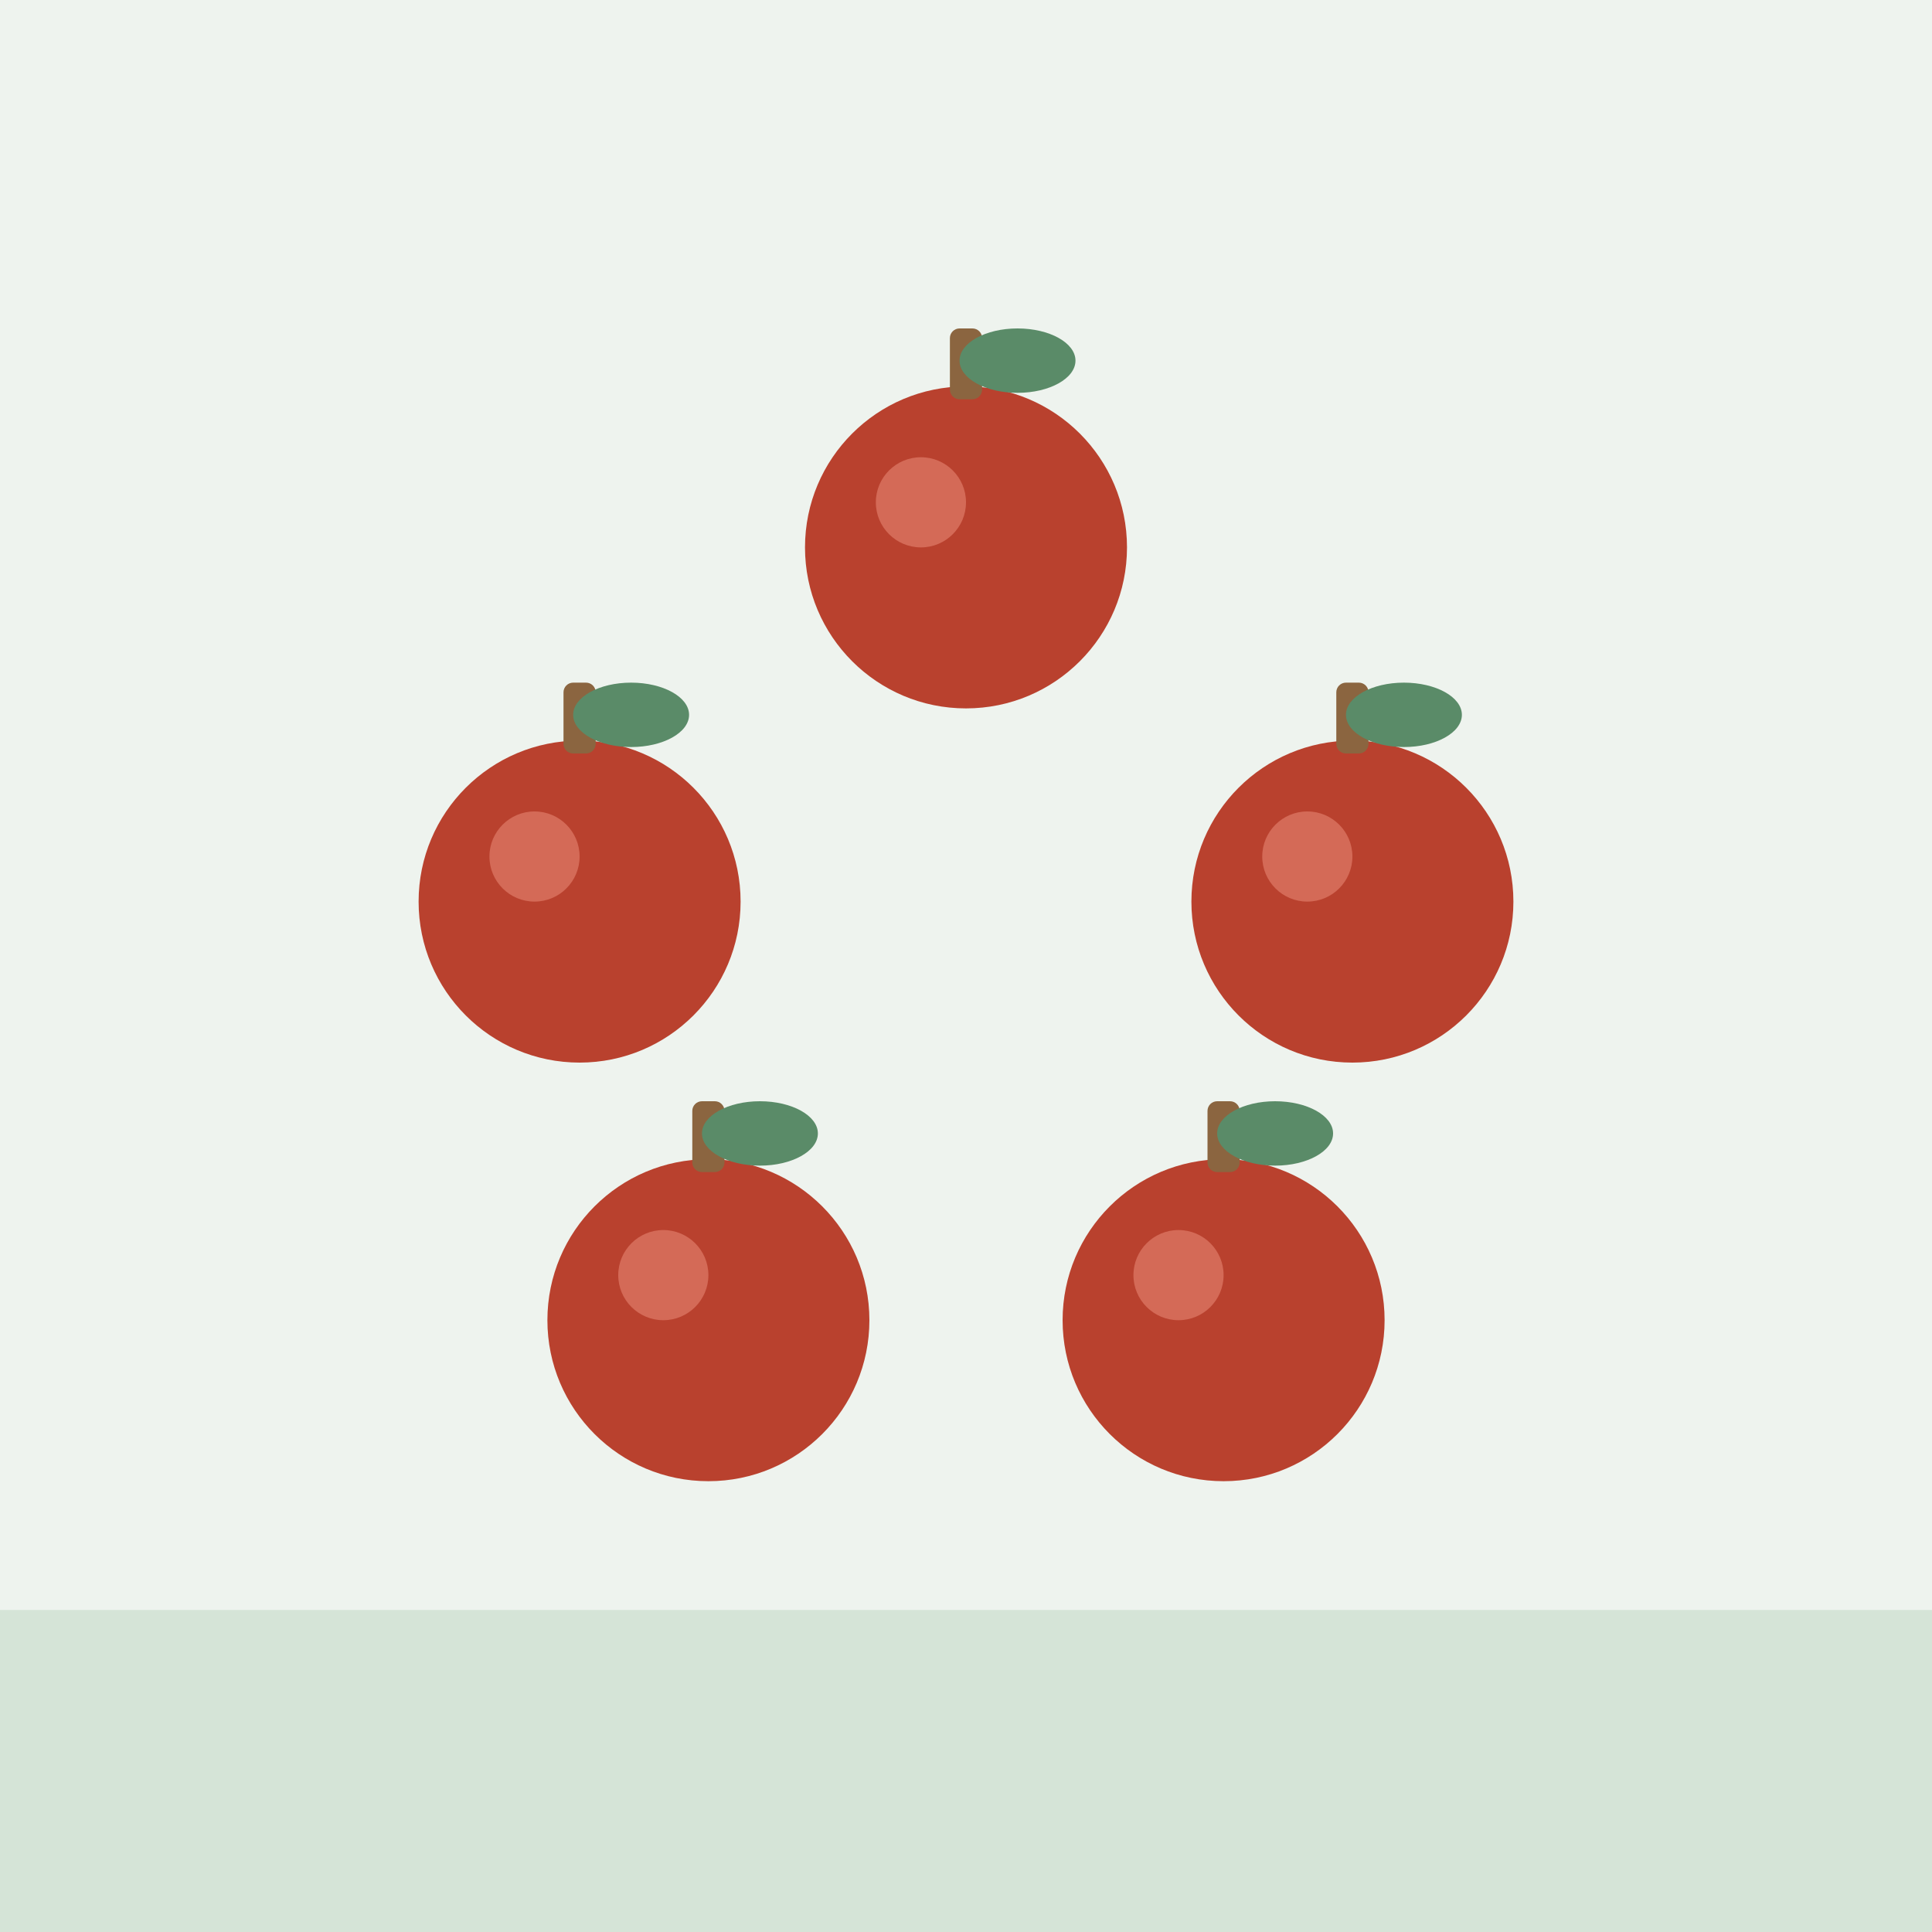
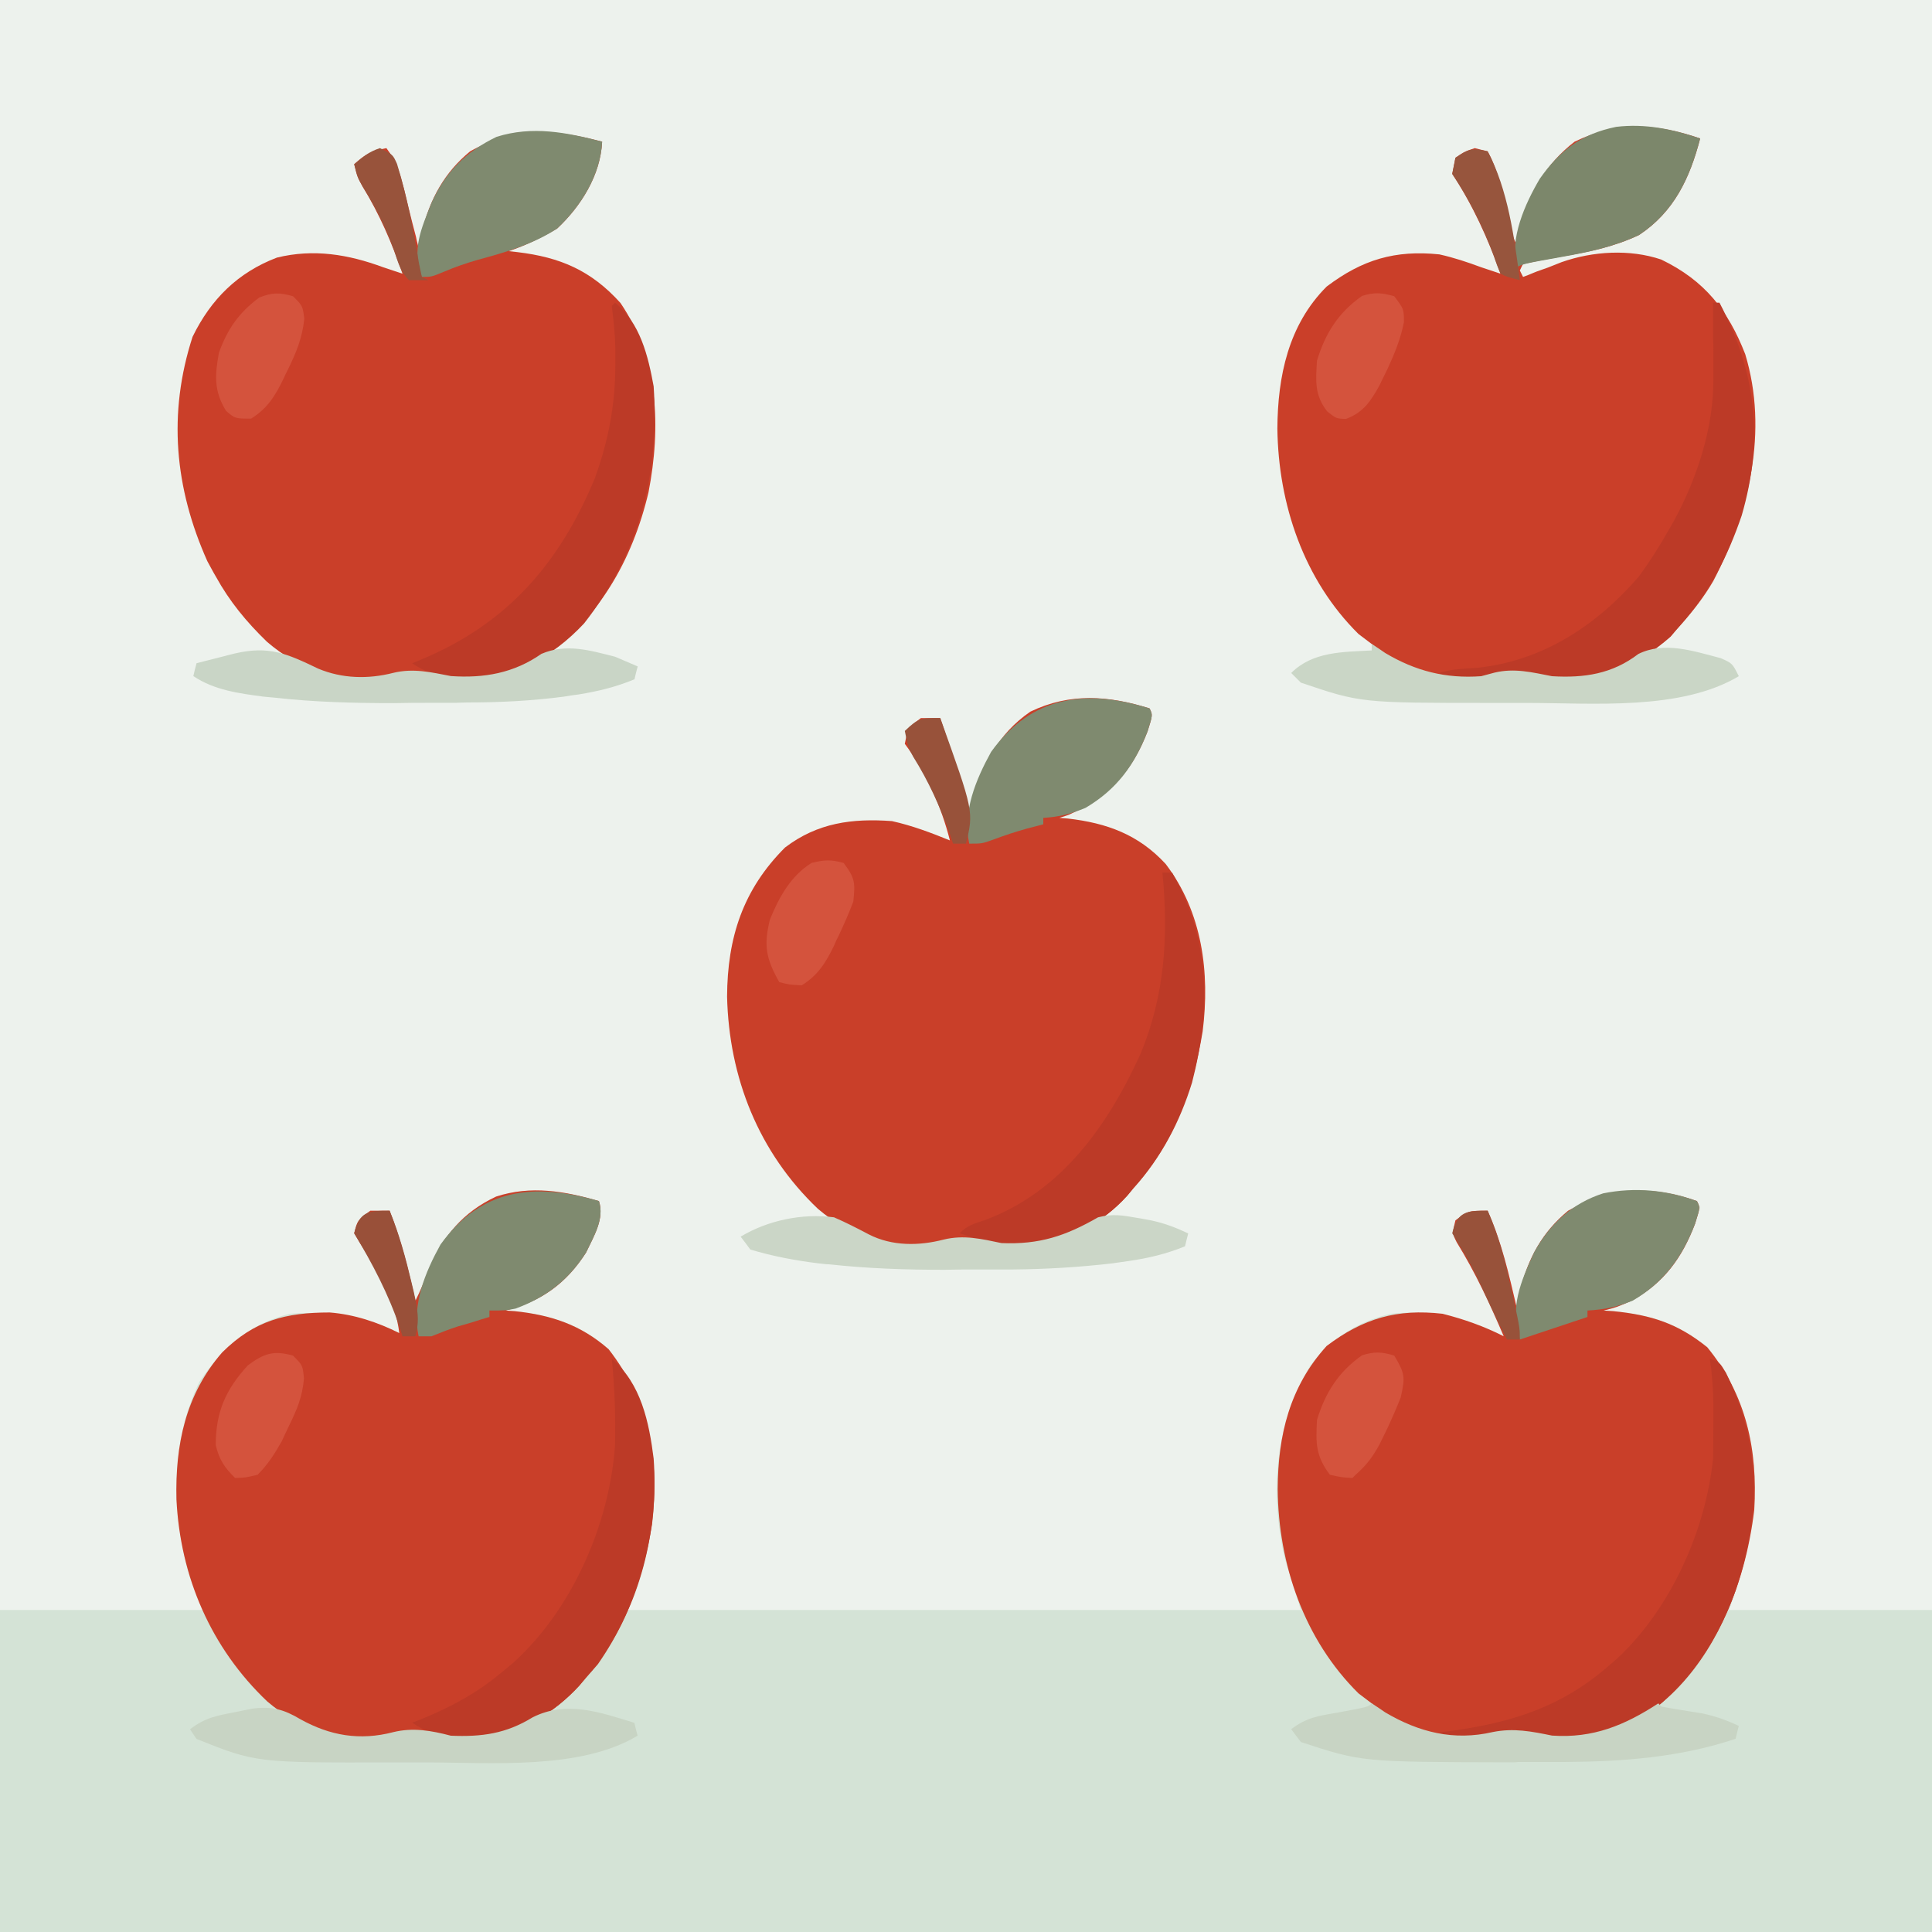
- <svg xmlns="http://www.w3.org/2000/svg" width="600" height="600" viewBox="0 0 600 600" role="img" aria-label="Five">
-   <rect width="600" height="600" fill="#EEF3EE" />
-   <rect y="500" width="600" height="100" fill="#D5E4D7" />
-   <circle cx="300" cy="170" r="50" fill="#B9412E" />
-   <circle cx="286" cy="156" r="14" fill="#D46A57" />
-   <rect x="295" y="102" width="10" height="22" rx="3" fill="#8B6540" />
-   <ellipse cx="316" cy="112" rx="18" ry="10" fill="#5A8B68" />
-   <circle cx="180" cy="280" r="50" fill="#B9412E" />
-   <circle cx="166" cy="266" r="14" fill="#D46A57" />
-   <rect x="175" y="212" width="10" height="22" rx="3" fill="#8B6540" />
-   <ellipse cx="196" cy="222" rx="18" ry="10" fill="#5A8B68" />
-   <circle cx="420" cy="280" r="50" fill="#B9412E" />
-   <circle cx="406" cy="266" r="14" fill="#D46A57" />
-   <rect x="415" y="212" width="10" height="22" rx="3" fill="#8B6540" />
-   <ellipse cx="436" cy="222" rx="18" ry="10" fill="#5A8B68" />
-   <circle cx="220" cy="410" r="50" fill="#B9412E" />
-   <circle cx="206" cy="396" r="14" fill="#D46A57" />
-   <rect x="215" y="342" width="10" height="22" rx="3" fill="#8B6540" />
-   <ellipse cx="236" cy="352" rx="18" ry="10" fill="#5A8B68" />
-   <circle cx="380" cy="410" r="50" fill="#B9412E" />
-   <circle cx="366" cy="396" r="14" fill="#D46A57" />
-   <rect x="375" y="342" width="10" height="22" rx="3" fill="#8B6540" />
-   <ellipse cx="396" cy="352" rx="18" ry="10" fill="#5A8B68" />
+ <svg xmlns="http://www.w3.org/2000/svg" version="1.1" width="600" height="600" viewBox="0 0 600 600" role="img" aria-label="Five">
+   <path d="M0 0 C198 0 396 0 600 0 C600 198 600 396 600 600 C402 600 204 600 0 600 C0 402 0 204 0 0 Z " fill="#EDF2ED" transform="translate(0,0)" />
+   <path d="M0 0 C1.8 5.5 -1.6 10.9 -4 16 C-10.2 25.7 -18 31.2 -29 34 C-28.1 34.1 -27.1 34.1 -26.1 34.2 C-14.8 35.4 -5.7 38.4 3 46 C15.6 62.2 18.9 80.1 16.5 100.4 C15 109.5 13.1 118.7 9 127 C78 127 146.9 127 218 127 C216.4 121.7 214.7 116.4 213 111 C208.3 90.3 209.9 69.3 221 51 C227.4 42.7 235.8 37.3 246 35 C258.7 33.6 269.6 36.3 281 42 C276.7 31.9 272.2 22.2 266.4 12.8 C265 10 265 10 266 6 C270 3 270 3 276 3 C280.3 12.6 282.6 22.7 285 33 C285.4 31.2 285.7 29.5 286.1 27.7 C288.6 17.7 293 9.6 301 3 C312.5 -3.4 323.5 -5 336.4 -1.6 C341 0 341 0 342 2 C338 14.5 332.6 24.3 320.8 30.9 C316 33 316 33 312 34 C313 34.1 314 34.1 315.1 34.2 C326.9 35.4 335 38 344.2 45.4 C356.3 60.2 359.9 77.2 358.8 95.9 C357.5 106.7 354.4 116.8 351 127 C371.8 127 392.6 127 414 127 C414 160 414 193 414 227 C216 227 18 227 -186 227 C-186 194 -186 161 -186 127 C-165.2 127 -144.4 127 -123 127 C-124.3 123.7 -125.6 120.4 -127 117 C-132.8 96.9 -133.3 75.2 -124 56 C-116.7 45.4 -108.7 38.2 -96 35 C-83.8 34.1 -73.1 35.5 -62 41 C-63.1 31.1 -68.8 21.5 -74.1 13.2 C-74.4 12.7 -74.4 12.7 -76 10 C-75 6 -75 6 -71 3 C-69 3 -67 3 -65 3 C-61.4 12.2 -59.1 21.4 -57 31 C-55.4 27.8 -54.1 24.6 -52.8 21.2 C-48.4 10.9 -42.2 3.4 -31.9 -1.4 C-21.1 -4.9 -10.7 -3.1 0 0 Z " fill="#D4E3D6" transform="translate(186,373)" />
+   <path d="M0 0 C-0.5 10.4 -6.6 20.1 -14 27 C-18.8 29.8 -23.7 32.2 -29 34 C-28.1 34.1 -27.2 34.2 -26.3 34.3 C-13 35.9 -3.4 40 5.7 50.1 C17.6 67.6 18.3 88.7 14.4 108.9 C9.4 130 -1.3 148.9 -19.6 161 C-29.4 166.7 -40 168.8 -51.1 165.9 C-57.3 164.4 -62.8 165.8 -69 167 C-82.4 167.6 -93.9 164.1 -104.1 155.3 C-110.5 149.1 -115.7 142.8 -120 135 C-120.9 133.5 -121.7 131.9 -122.6 130.3 C-132.8 107.5 -134.9 84.4 -127.2 60.6 C-121.5 48.9 -113.1 40.6 -101 36 C-89.6 33.2 -78.8 35 -68 39 C-66 39.7 -64 40.3 -62 41 C-65.3 31.4 -69.1 22.6 -74.4 13.9 C-76 11 -76 11 -77 7 C-73.4 3.8 -71.9 3 -67 2 C-63.6 6.5 -62.8 9.8 -61.4 15.2 C-61 16.9 -60.6 18.5 -60.2 20.2 C-59.8 21.8 -59.4 23.4 -59 25 C-58.6 26.5 -58.2 28 -57.8 29.6 C-57.7 30.2 -57.7 30.2 -57 33 C-56.6 31.2 -56.3 29.5 -55.9 27.7 C-53.4 17.7 -49 9.6 -41 3 C-27 -4.8 -15.2 -4 0 0 Z " fill="#CA3F29" transform="translate(187,44)" />
+   <path d="M0 0 C1.8 5.5 -1.6 10.9 -4 16 C-10.2 25.7 -18 31.2 -29 34 C-28.1 34.1 -27.1 34.1 -26.1 34.2 C-14.8 35.4 -5.7 38.4 3 46 C15.6 62.2 18.9 80.1 16.5 100.4 C13.6 118 7.8 134.3 -4 148 C-4.3 148.4 -4.3 148.4 -6.1 150.5 C-13.8 158.9 -23.8 164.8 -35 167 C-40.3 167.2 -45 167.3 -50.1 165.9 C-56.3 164.4 -61.8 165.8 -68 167 C-81.4 167.6 -92.8 164.1 -103 155.4 C-120.5 138.8 -130 116.7 -131.2 92.7 C-131.6 75.7 -128.4 60.1 -117 47 C-107 37.1 -97.3 34.6 -83.6 34.6 C-76 35.2 -68.8 37.6 -62 41 C-63.1 31.1 -68.8 21.5 -74.1 13.2 C-74.4 12.7 -74.4 12.7 -76 10 C-75 6 -75 6 -71 3 C-69 3 -67 3 -65 3 C-61.4 12.2 -59.1 21.4 -57 31 C-55.4 27.8 -54.1 24.6 -52.8 21.2 C-48.4 10.9 -42.2 3.4 -31.9 -1.4 C-21.1 -4.9 -10.7 -3.1 0 0 Z " fill="#C93F29" transform="translate(186,373)" />
+   <path d="M0 0 C1 2 1 2 -0.6 7.1 C-5.5 19.8 -12.6 27.4 -25 33 C-25.5 33.2 -25.5 33.2 -28 34 C-27.1 34.1 -26.3 34.1 -25.4 34.2 C-13.2 35.6 -3.4 39.2 5 48.3 C16.4 63.3 18.8 82 16.5 100.3 C13.5 118.5 7.5 135.1 -5 149 C-5.6 149.8 -6.3 150.5 -6.9 151.3 C-14.2 159.4 -24.3 164.9 -35 167 C-40.3 167.2 -45 167.3 -50.1 165.9 C-56.3 164.4 -61.8 165.8 -68 167 C-81.4 167.6 -92.8 164.1 -103 155.4 C-121.4 137.9 -130.6 114.7 -131.2 89.5 C-131.1 71.2 -126.3 56.3 -113.2 43.2 C-103.1 35.5 -92.3 34.1 -80 35 C-73.7 36.4 -67.9 38.6 -62 41 C-64.7 30.3 -69.4 19.9 -76 11 C-75 6 -75 6 -71 3 C-69 3 -67 3 -65 3 C-61.8 12.3 -59.1 21.4 -57 31 C-56.7 31.3 -56.3 31.7 -56 32 C-55.8 31.2 -55.6 30.4 -55.3 29.5 C-52 17.8 -47.2 8 -37 1 C-24.7 -4.9 -12.8 -4 0 0 Z " fill="#C93F29" transform="translate(357,220)" />
+   <path d="M0 0 C1 2 1 2 -0.6 7.1 C-4.6 17.6 -10.2 25.4 -20.2 30.9 C-25 33 -25 33 -29 34 C-28 34.1 -27 34.1 -25.9 34.2 C-14.1 35.4 -6 38 3.2 45.4 C15.3 60.2 18.9 77.2 17.8 95.9 C14.9 119.9 5.4 142.8 -13.7 158.2 C-23.2 164.6 -33.5 167.9 -45 167 C-46.3 166.6 -47.6 166.3 -49 165.9 C-55.5 164.4 -61.5 165.7 -68 167 C-81.1 167.9 -90.9 164 -101 156 C-101.7 155.5 -101.7 155.5 -105.1 152.9 C-122 136.2 -130 112.8 -130.2 89.4 C-130.1 72.7 -126.5 57.7 -115 45 C-103.6 36.4 -93.1 33.4 -79 35 C-72.3 36.7 -66.1 38.9 -60 42 C-64.3 31.9 -68.8 22.2 -74.6 12.8 C-76 10 -76 10 -75 6 C-71 3 -71 3 -65 3 C-60.7 12.6 -58.4 22.7 -56 33 C-55.6 31.2 -55.3 29.5 -54.9 27.7 C-52.4 17.7 -48 9.6 -40 3 C-26.8 -4.3 -14.2 -5 0 0 Z " fill="#C93F29" transform="translate(527,373)" />
+   <path d="M0 0 C-3.2 12.3 -8.1 22.8 -19 30 C-26.7 33.6 -34.2 35.2 -42.6 36.6 C-46.7 37.3 -50.9 38.1 -55 39 C-55.2 39.3 -55.2 39.3 -56 41 C-55.7 41.7 -55.3 42.3 -55 43 C-53.9 42.6 -52.8 42.2 -51.7 41.7 C-51 41.4 -51 41.4 -47.3 40.1 C-46.6 39.8 -46.6 39.8 -43 38.4 C-33.3 35 -21.9 34.3 -12.1 37.6 C1.4 44.1 8.7 53.4 14 67 C21.2 90.8 15.3 115.9 4.1 137.4 C1.2 142.4 -2.1 146.6 -6 151 C-7.1 152.2 -8.1 153.4 -9.2 154.7 C-19.9 164.1 -31.6 168.8 -46 168 C-47.4 167.6 -48.7 167.3 -50.1 166.9 C-56.3 165.4 -61.8 166.8 -68 168 C-81.4 168.8 -91.5 165.3 -102 157 C-102.7 156.5 -102.7 156.5 -106.1 153.9 C-123.1 137.1 -131 113.6 -131.3 90.1 C-131.2 73.9 -127.9 57.9 -116 46 C-104.9 37.6 -94.7 34.6 -81 36 C-76.5 37 -72.3 38.4 -68 40 C-66 40.7 -64 41.3 -62 42 C-65.9 31.1 -70.6 20.7 -77 11 C-76.7 9.4 -76.3 7.7 -76 6 C-73.2 4.1 -73.2 4.1 -70 3 C-68.7 3.3 -67.4 3.7 -66 4 C-63 9.4 -61.8 15.3 -60.4 21.3 C-58.1 30.8 -58.1 30.8 -57 33 C-56.6 31.2 -56.3 29.5 -55.9 27.7 C-53.1 16.9 -47.9 7.9 -39 1 C-25.7 -5.4 -13.7 -4.7 0 0 Z " fill="#CA3F29" transform="translate(528,43)" />
+   <path d="M0 0 C3 1 3 1 5 4.3 C16 26.6 15.9 48.6 8 72 C1.9 89.2 -9.1 105.8 -26 114 C-35 117.6 -43.4 119.5 -53 116.9 C-59.5 115.4 -65.5 116.7 -72 118 C-77.2 118.2 -77.2 118.2 -82 118 C-82.7 117.3 -83.3 116.7 -84 116 C-82.7 115.8 -81.4 115.7 -80 115.5 C-60.8 112.8 -45.7 107.9 -31 95 C-30.2 94.3 -29.5 93.7 -28.7 93 C-12.2 77.6 -1.3 53.4 1 31 C1.1 27.2 1.1 23.4 1.1 19.6 C1.1 17.6 1.1 15.6 1.1 13.6 C1 8.9 0.7 4.6 0 0 Z " fill="#BC3A27" transform="translate(531,422)" />
+   <path d="M0 0 C0.7 0 1.3 0 2 0 C13.4 21.7 15.8 42.3 8.9 66.1 C4.6 78.7 -1.1 90 -10 100 C-11.1 101.2 -12.1 102.4 -13.2 103.7 C-23.9 113.1 -35.6 117.8 -50 117 C-51.4 116.6 -52.7 116.3 -54.1 115.9 C-60.3 114.4 -65.8 115.8 -72 117 C-75.7 117.1 -79.3 117.1 -83 117 C-83.7 116.3 -84.3 115.7 -85 115 C-81.1 113.7 -77.4 113.7 -73.3 113.4 C-53 111.3 -36.2 100.3 -23 85 C-19.7 80.5 -16.8 75.9 -14 71 C-13.4 69.9 -12.7 68.8 -12.1 67.7 C-4.9 54.3 0.2 38.9 0.1 23.6 C0.1 22.3 0.1 20.9 0.1 19.5 C0.1 18 0.1 16.6 0.1 15.1 C0.1 13.7 0.1 12.2 0 10.7 C0 7.2 0 3.6 0 0 Z " fill="#BC3A27" transform="translate(532,94)" />
+   <path d="M0 0 C1 0 2 0 3 0 C14.9 20.9 15.1 42.3 9.2 65.2 C5.4 77.5 -0.4 88.5 -9 98 C-9.6 98.8 -10.3 99.5 -10.9 100.3 C-19.4 109.8 -31.4 115.5 -44 116.3 C-50.7 116.3 -56.7 114.2 -63 112 C-60.5 109.5 -58.4 109 -55.1 107.9 C-31.3 99 -17 78.6 -6.8 56.3 C0.8 38 1.9 19.6 0 0 Z " fill="#BC3A27" transform="translate(361,271)" />
+   <path d="M0 0 C7.8 6.2 10.3 16.6 12 26 C13.8 53.5 7.5 77.8 -9.6 99.6 C-19.6 110.3 -31.3 116.3 -45.8 117.4 C-52.2 116.9 -57.6 115.6 -63 112 C-62.5 111.8 -62.5 111.8 -59.9 110.7 C-33.4 99.6 -17.2 80.9 -6.3 54.6 C-2 42.8 0.1 31.6 0.1 19.1 C0.1 17.4 0.1 15.7 0.1 13.9 C0 9.5 -0.5 5.3 -1 1 C-0.7 0.7 -0.3 0.3 0 0 Z " fill="#BC3A27" transform="translate(191,94)" />
+   <path d="M0 0 C9.1 7.6 11.6 19.8 13 31 C14.6 53.7 8.7 76.1 -4.3 94.8 C-5.5 96.2 -6.7 97.6 -8 99 C-8.7 99.8 -9.4 100.6 -10.1 101.5 C-17.8 109.9 -27.8 115.8 -39 118 C-47.6 118.4 -54.7 117.9 -62 113 C-61 112.6 -59.9 112.2 -58.9 111.8 C-50 108.1 -42.4 104.1 -35 98 C-34.2 97.4 -34.2 97.4 -30.4 94.2 C-12.2 77.6 -0.8 51.4 1 27 C1.2 17.9 0.9 9 0 0 Z " fill="#BC3A27" transform="translate(190,422)" />
+   <path d="M0 0 C-0.5 10.4 -6.6 20.1 -14 27 C-21.7 32 -30.2 34.4 -39 36.8 C-42.4 37.8 -45.6 38.9 -48.9 40.3 C-53 42 -53 42 -56 42 C-59.2 33.5 -56.2 27.1 -53 19 C-48.6 9.3 -42.3 3.1 -32.8 -1.5 C-21.7 -5 -11 -2.9 0 0 Z " fill="#7F8A6F" transform="translate(187,44)" />
+   <path d="M0 0 C1.8 5.5 -1.6 10.9 -4 16 C-9.5 24.6 -16.4 29.9 -25.9 33.4 C-29 34 -29 34 -34 34 C-34 34.7 -34 35.3 -34 36 C-34.9 36.3 -35.8 36.5 -36.7 36.8 C-37.8 37.2 -39 37.5 -40.2 37.9 C-41.3 38.2 -42.5 38.6 -43.7 38.9 C-46.5 39.8 -49.3 40.9 -52 42 C-53.3 42 -54.6 42 -56 42 C-58.1 32.1 -54 22.2 -49.2 13.5 C-36.5 -4.1 -19.9 -5.8 0 0 Z " fill="#7F8A6F" transform="translate(186,373)" />
+   <path d="M0 0 C1 2 1 2 -0.6 7.1 C-4.6 17.5 -10.2 25.2 -19.9 30.9 C-24.5 32.8 -28.1 33.7 -33 34 C-33 34.7 -33 35.3 -33 36 C-34.6 36.4 -36.3 36.9 -38 37.3 C-41.6 38.3 -44.9 39.4 -48.4 40.7 C-52 42 -52 42 -56 42 C-58.1 32.1 -54 22.2 -49.2 13.5 C-36.7 -3.9 -19.7 -6.2 0 0 Z " fill="#7F8A6F" transform="translate(357,220)" />
+   <path d="M0 0 C1 2 1 2 -0.6 7.1 C-4.6 17.5 -10.2 25.2 -19.9 30.9 C-24.8 32.9 -28.7 33.7 -34 34 C-34 34.7 -34 35.3 -34 36 C-41 38.3 -48 40.7 -55 43 C-58.2 33.1 -54.8 25.2 -50.6 16 C-45.8 7.2 -38.8 0.7 -29.1 -2.4 C-19.1 -4.4 -9.5 -3.4 0 0 Z " fill="#7F8A6F" transform="translate(527,373)" />
+   <path d="M0 0 C-3.2 12.3 -8.1 22.8 -19 30 C-26.7 33.6 -34.2 35.2 -42.5 36.7 C-54.8 38.9 -54.8 38.9 -57 40 C-59.2 31 -54.4 20.3 -49.8 12.5 C-43.6 3.7 -36.9 -1.4 -26.1 -3.6 C-17.1 -4.7 -8.5 -2.9 0 0 Z " fill="#7C876B" transform="translate(528,43)" />
+   <path d="M0 0 C1.4 0.9 2.8 1.8 4.2 2.8 C14.7 9 25.5 11.7 37.6 8.9 C44.1 7.6 49.6 8.7 56 10 C68.7 10.9 78.6 6.8 89 0 C89.2 0.2 89.2 0.2 90 1 C94.2 1.8 98.4 2.4 102.6 3.1 C106.8 4 110.2 5.2 114 7 C113.7 8.3 113.3 9.6 113 11 C95.7 16.8 77.9 18.1 59.7 18.2 C58.6 18.2 57.4 18.2 56.3 18.2 C52.7 18.2 49 18.2 45.4 18.2 C44.8 18.3 44.8 18.3 41.7 18.3 C-3.1 18.2 -3.1 18.2 -22 12 C-23 10.7 -24 9.4 -25 8 C-20.2 4.4 -16.7 3.9 -10.8 2.9 C-1.1 1.1 -1.1 1.1 0 0 Z " fill="#C8D4C4" transform="translate(426,529)" />
+   <path d="M0 0 C1.4 0.9 2.8 1.8 4.2 2.8 C13.6 8.4 23 10.8 34 10 C35.4 9.6 36.7 9.3 38.1 8.9 C44.3 7.4 49.8 8.8 56 10 C66 10.6 74.7 9.3 82.8 3.1 C90.9 -0.9 99.9 2.2 108.4 4.4 C112 6 112 6 114 10 C95.9 20.8 68.6 18.3 48.1 18.3 C44.5 18.3 41 18.3 37.4 18.3 C-3.4 18.3 -3.4 18.3 -22 12 C-23 11 -24 10 -25 9 C-18.3 2.3 -9 2.5 0 2 C0 1.3 0 0.7 0 0 Z " fill="#CAD6C6" transform="translate(426,200)" />
+   <path d="M0 0 C9.2 5.1 18.4 6.7 28.8 4 C34.9 2.5 40.6 3.5 46.7 5.1 C56.3 5.5 63.8 4.5 72.1 -0.6 C82.6 -5.9 93 -2.2 103.7 1.1 C104 2.4 104.3 3.7 104.7 5.1 C86.9 15.8 59.4 13.4 39.1 13.4 C35.6 13.4 32.1 13.4 28.6 13.4 C-13.8 13.5 -13.8 13.5 -32.3 6.1 C-33 5.1 -33.6 4.1 -34.3 3.1 C-29.6 -0.5 -26.1 -1.1 -20.4 -2.2 C-19.5 -2.4 -19.5 -2.4 -15 -3.3 C-8.9 -4.1 -5.2 -3.1 0 0 Z " fill="#C8D4C4" transform="translate(93.3125,533.9375)" />
+   <path d="M0 0 C7.4 3.1 15.5 3.3 23.3 1.3 C29.5 -0.2 35 1.1 41.2 2.3 C51.5 3 60.7 1.4 69.3 -4.6 C77 -7.9 84.3 -5.7 92.2 -3.7 C94.5 -2.7 96.9 -1.7 99.2 -0.7 C98.8 0.7 98.5 2 98.2 3.3 C92.4 5.7 87 7 80.9 8 C79.4 8.2 77.8 8.4 76.2 8.7 C66.2 10 56.3 10.5 46.2 10.5 C45.6 10.5 45.6 10.5 42.6 10.6 C40 10.6 37.5 10.6 35 10.6 C31.2 10.6 27.4 10.6 23.6 10.7 C11.1 10.7 -1.2 10.4 -13.6 9 C-14.7 8.9 -15.8 8.8 -16.9 8.7 C-24.5 7.7 -32.3 6.7 -38.8 2.3 C-38.5 1 -38.2 -0.3 -37.8 -1.7 C-35.3 -2.3 -32.8 -3 -30.3 -3.6 C-28.9 -4 -27.5 -4.3 -26 -4.7 C-15.3 -7.2 -9.8 -4.7 0 0 Z " fill="#C9D5C6" transform="translate(98.84375,207.6602)" />
+   <path d="M0 0 C0.7 0.1 0.7 0.1 4.4 0.8 C8.5 1.7 11.9 3 15.7 4.8 C15.4 6.1 15 7.4 14.7 8.8 C8.8 11.2 3.3 12.5 -3 13.4 C-3.8 13.5 -3.8 13.5 -7.9 14.1 C-18.2 15.3 -28.4 15.9 -38.7 16 C-39.8 16 -40.9 16 -42.1 16 C-44.5 16 -46.9 16 -49.3 16 C-52.9 16 -56.5 16 -60 16.1 C-72 16.1 -83.9 15.7 -95.8 14.4 C-96.4 14.4 -96.4 14.4 -99.1 14.1 C-106.4 13.2 -113.3 11.9 -120.3 9.8 C-121.3 8.4 -122.3 7.1 -123.3 5.8 C-114.8 0.7 -104.1 -1.5 -94.3 -0.2 C-90.6 1.4 -87.1 3.2 -83.5 5.1 C-76.3 8.8 -67.9 8.7 -60.2 6.7 C-54 5.2 -48.5 6.5 -42.3 7.8 C-30.5 8.3 -22.4 5.6 -12.3 -0.2 C-7.6 -1.4 -4.7 -0.8 0 0 Z " fill="#CBD6C7" transform="translate(353.3125,378.25)" />
+   <path d="M0 0 C3.6 4.8 3.6 6.2 3 12 C1.6 15.7 0.1 19.1 -1.6 22.7 C-2.1 23.6 -2.5 24.5 -2.9 25.5 C-5.5 30.9 -7.9 34.8 -13 38 C-16.9 37.8 -16.9 37.8 -20 37 C-24.1 29.7 -24.9 25.7 -22.9 17.6 C-20.1 10.7 -16.5 4.1 -10 0 C-5.9 -1 -4 -1.1 0 0 Z " fill="#D4533D" transform="translate(262,268)" />
+   <path d="M0 0 C3 4 3 4 3 8.1 C1.9 13.5 0.1 17.8 -2.2 22.8 C-3 24.4 -3.8 26 -4.6 27.7 C-7.3 32.6 -9.6 36.1 -15 38.1 C-18 38 -18 38 -20.8 35.8 C-24.8 30.7 -24.4 26.3 -24 20 C-21.4 11.5 -17.4 5.1 -10 -0.1 C-6.2 -1.3 -3.8 -1.1 0 0 Z " fill="#D4533D" transform="translate(433,92)" />
+   <path d="M0 0 C3.4 5.7 3.4 6.7 2 13 C0.7 16.3 -0.7 19.5 -2.2 22.7 C-3 24.3 -3.8 26 -4.6 27.6 C-6.7 31.5 -8.7 34.1 -12 37 C-12.2 37.2 -12.2 37.2 -13 38 C-16.4 37.8 -16.4 37.8 -20 37 C-24.4 31.1 -24.4 27.3 -24 20 C-21.4 11.5 -17.4 5.1 -10 -0.1 C-6.2 -1.3 -3.8 -1.2 0 0 Z " fill="#D4533D" transform="translate(433,421)" />
+   <path d="M0 0 C3 3 3 3 3.5 7 C2.9 12.9 1 17.5 -1.6 22.8 C-2.1 23.7 -2.5 24.6 -2.9 25.5 C-5.5 30.9 -7.9 34.8 -13 38 C-18 38 -18 38 -20.8 35.6 C-24.6 29.4 -24.3 24.6 -23 17.5 C-20.3 10.1 -16.8 5.1 -10.5 0.4 C-6.4 -1.2 -4.2 -1.2 0 0 Z " fill="#D4533D" transform="translate(91,92)" />
+   <path d="M0 0 C3 3 3 3 3.4 7.1 C2.9 12.8 1.3 16.6 -1.2 21.7 C-2 23.3 -2.7 24.9 -3.5 26.6 C-5.7 30.5 -7.8 33.8 -11 37 C-14.8 37.9 -14.8 37.9 -18 38 C-21.3 34.7 -22.9 32.4 -24 27.8 C-24 17.5 -20.9 10.5 -14 3 C-9 -0.7 -6 -1.7 0 0 Z " fill="#D4533D" transform="translate(91,421)" />
+   <path d="M0 0 C6.3 11.8 8.3 26.8 10 40 C6 39 6 39 4 38 C3.2 36.2 2.5 34.3 1.9 32.4 C-1.4 23.5 -5.7 14.9 -11 7 C-10.7 5.4 -10.3 3.7 -10 2 C-6 -0.7 -4.8 -1.2 0 0 Z " fill="#97553D" transform="translate(462,47)" />
+   <path d="M0 0 C4 2 4 2 5.3 4.9 C8.4 15.1 10.4 25.2 12.1 35.7 C12.4 37.1 12.7 38.5 13 40 C13.7 40.3 14.3 40.7 15 41 C13 41 11 41 9 41 C6.3 38.3 5.6 35.4 4.4 31.8 C1.8 24.6 -1.4 18.3 -5.4 11.9 C-7 9 -7 9 -8 5 C-5.3 2.7 -3.4 1.1 0 0 Z " fill="#98533B" transform="translate(118,46)" />
+   <path d="M0 0 C3.4 7.8 5.5 15.6 7.2 23.9 C7.5 25.2 7.8 26.4 8.1 27.6 C10 36.5 10 36.5 10 40 C8.7 40 7.4 40 6 40 C3.2 34.5 0.6 29 -1.9 23.5 C-4.1 18.8 -6.3 14.6 -9.1 10.2 C-9.7 9.1 -10.3 8.1 -11 7 C-9.3 0.2 -6.7 0 0 0 Z " fill="#98523A" transform="translate(462,376)" />
+   <path d="M0 0 C10.4 29 10.4 29 8 39 C6.7 39 5.4 39 4 39 C3.8 38.5 3.8 38.5 3 36 C-0.1 27.4 -3.6 19.7 -8.4 12 C-10 9 -10 9 -11 4 C-6.9 0.1 -6.2 0 0 0 Z " fill="#98523A" transform="translate(292,223)" />
+   <path d="M0 0 C3 7.3 5 14.7 6.8 22.3 C7.3 24.2 7.7 26.1 8.1 28 C8.9 32.3 9.1 34.9 8 39 C6.7 39 5.4 39 4 39 C3.9 38.6 3.9 38.6 3.2 36.4 C-0.4 25.8 -5.3 16.5 -11 7 C-9.3 0.2 -6.7 0 0 0 Z " fill="#995039" transform="translate(121,376)" />
</svg>
